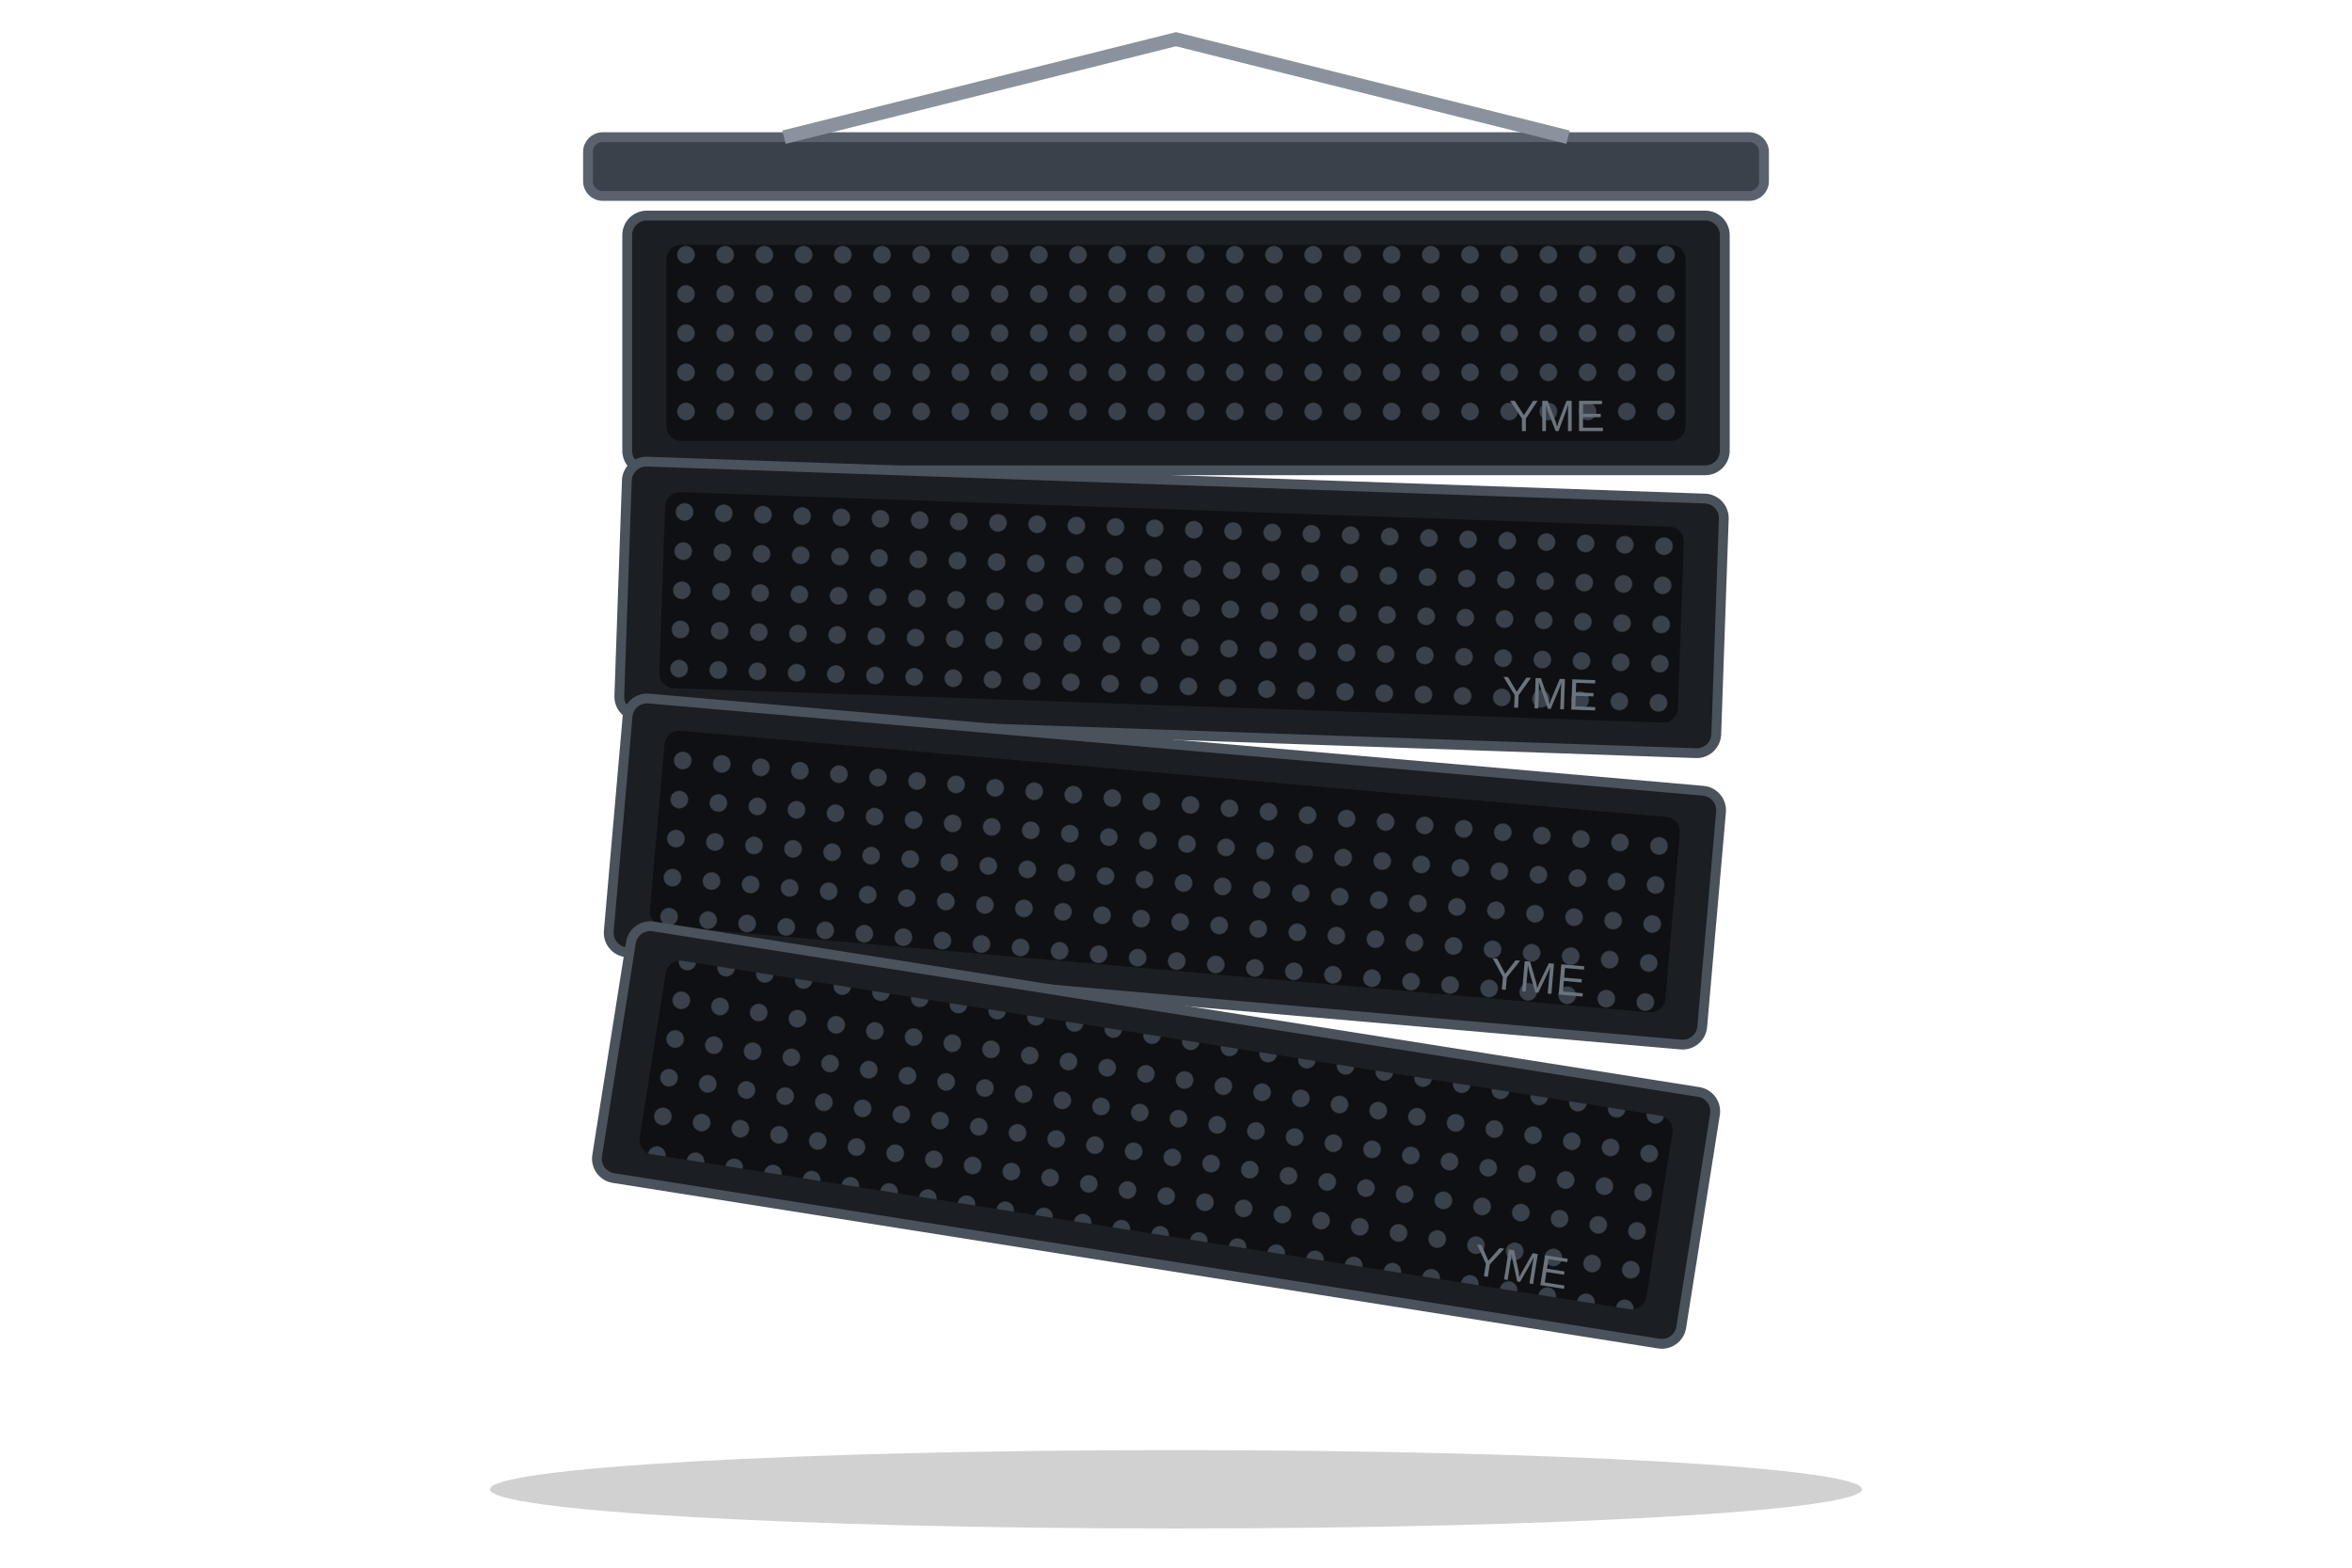
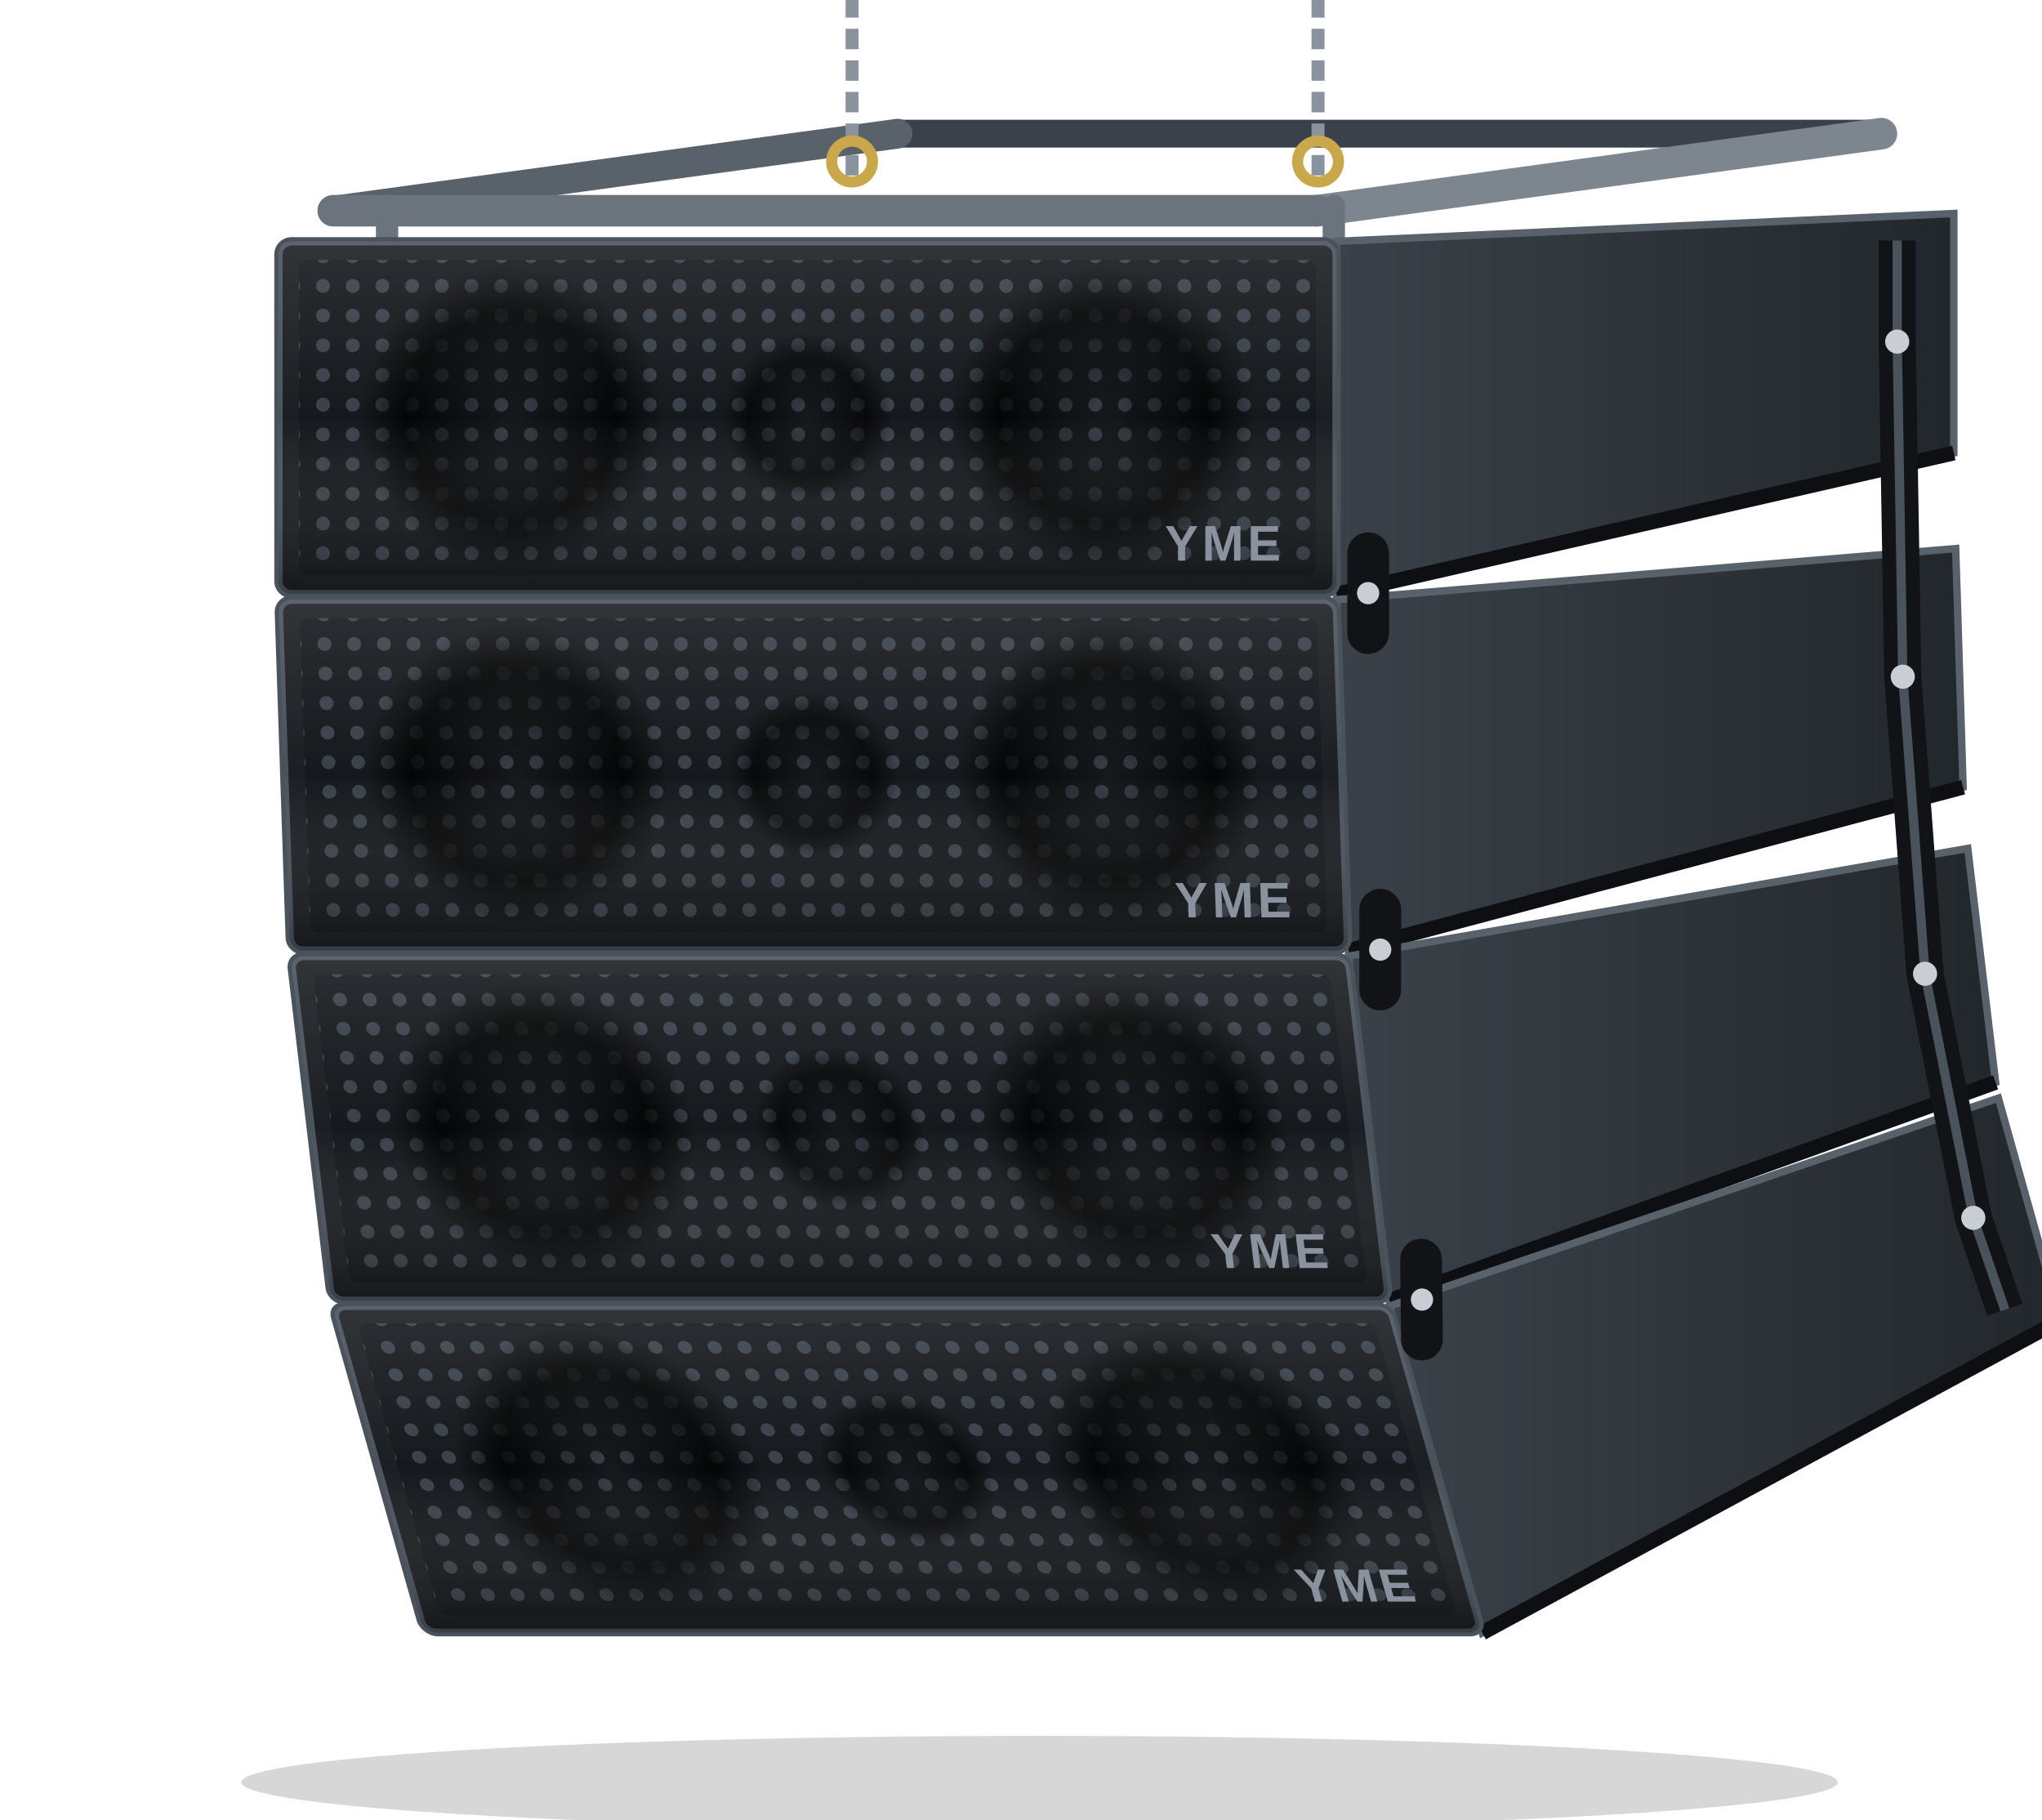
- <svg xmlns="http://www.w3.org/2000/svg" viewBox="0 0 240 160" width="480" height="320">
+ <svg xmlns="http://www.w3.org/2000/svg" viewBox="10 -2 220 196" width="440" height="392">
  <defs>
    <pattern id="g" width="4" height="4" patternUnits="userSpaceOnUse">
      <rect width="4" height="4" fill="#0e1013" />
      <circle cx="2" cy="2" r=".9" fill="#3a414a" />
    </pattern>
    <linearGradient id="sh" x1="0" y1="0" x2="0" y2="1">
      <stop offset="0" stop-color="#fff" stop-opacity=".14" />
      <stop offset="1" stop-color="#fff" stop-opacity="0" />
    </linearGradient>
    <linearGradient id="scr" x1="0" y1="0" x2="1" y2="1">
      <stop offset="0" stop-color="#123456" />
      <stop offset=".6" stop-color="#1f5f8f" />
      <stop offset="1" stop-color="#c8a84b" />
    </linearGradient>
    <radialGradient id="cone" cx="50%" cy="45%" r="55%">
      <stop offset="0" stop-color="#3a414a" />
      <stop offset="1" stop-color="#121417" />
    </radialGradient>
    <linearGradient id="wht" x1="0" y1="0" x2="0" y2="1">
      <stop offset="0" stop-color="#ffffff" />
      <stop offset="1" stop-color="#cfd6de" />
    </linearGradient>
  </defs>
-   <ellipse cx="120" cy="152" rx="70" ry="4" fill="#000" opacity=".18" />
-   <rect x="60" y="14" width="120" height="6" rx="1.5" fill="#3a414a" stroke="#5a636d" />
-   <path d="M80 14 L120 4 L160 14" fill="none" stroke="#8a939d" stroke-width="1.4" />
-   <g transform="rotate(0 120 22)">
-     <rect x="64" y="22" width="112" height="26" rx="2" fill="#1b1e22" stroke="#4a525c" />
-     <rect x="68" y="25" width="104" height="20" rx="1.5" fill="url(#g)" />
-     <text x="154" y="44" font-family="Segoe UI,Arial" font-size="4.5" fill="#6b737c">YME</text>
+   <defs>
+     <pattern id="iag" width="3.2" height="3.2" patternUnits="userSpaceOnUse">
+       <rect width="3.2" height="3.2" fill="#15181c" />
+       <circle cx="1.6" cy="1.6" r=".75" fill="#3a414a" />
+     </pattern>
+     <linearGradient id="iaside" x1="0" y1="0" x2="1" y2="0">
+       <stop offset="0" stop-color="#3a4148" />
+       <stop offset="1" stop-color="#22272c" />
+     </linearGradient>
+     <linearGradient id="iash" x1="0" y1="0" x2="0" y2="1">
+       <stop offset="0" stop-color="#fff" stop-opacity=".10" />
+       <stop offset=".5" stop-color="#fff" stop-opacity="0" />
+       <stop offset="1" stop-color="#000" stop-opacity=".25" />
+     </linearGradient>
+     <radialGradient id="iaw" cx="50%" cy="50%" r="50%">
+       <stop offset="0" stop-color="#000" stop-opacity=".0" />
+       <stop offset=".7" stop-color="#000" stop-opacity=".8" />
+       <stop offset="1" stop-color="#000" stop-opacity=".0" />
+     </radialGradient>
+   </defs>
+   <ellipse cx="122" cy="190" rx="86" ry="5" fill="#000" opacity=".16" />
+   <line x1="106.7" y1="12.4" x2="212.7" y2="12.4" stroke="#3a414a" stroke-width="3" stroke-linecap="round" />
+   <line x1="45.9" y1="20.7" x2="106.7" y2="12.4" stroke="#59616b" stroke-width="3.2" stroke-linecap="round" />
+   <line x1="151.9" y1="20.7" x2="212.7" y2="12.4" stroke="#7d858e" stroke-width="3.4" stroke-linecap="round" />
+   <line x1="45.9" y1="20.7" x2="151.9" y2="20.7" stroke="#6b737c" stroke-width="3.4" stroke-linecap="round" />
+   <line x1="51.7" y1="20.2" x2="51.7" y2="25.2" stroke="#6b737c" stroke-width="2.4" stroke-linecap="round" />
+   <line x1="153.7" y1="20.2" x2="153.7" y2="25.2" stroke="#6b737c" stroke-width="2.4" stroke-linecap="round" />
+   <line x1="101.8" y1="16.9" x2="101.8" y2="-7.1" stroke="#8a939d" stroke-width="1.4" stroke-dasharray="2.2 1.2" />
+   <circle cx="101.8" cy="15.4" r="2.2" fill="none" stroke="#c8a84b" stroke-width="1.2" />
+   <line x1="152.0" y1="16.9" x2="152.0" y2="-7.1" stroke="#8a939d" stroke-width="1.4" stroke-dasharray="2.2 1.2" />
+   <circle cx="152.0" cy="15.4" r="2.2" fill="none" stroke="#c8a84b" stroke-width="1.2" />
+   <polygon points="154.0,24.0 220.5,21.0 220.5,46.8 154.0,62.0" fill="url(#iaside)" stroke="#59616b" stroke-width=".8" />
+   <line x1="154.0" y1="62.0" x2="220.5" y2="46.8" stroke="#0d0f12" stroke-width="1.6" />
+   <g transform="matrix(1 0 0 1 40.00 24.00)">
+     <rect width="114" height="38" rx="1.4" fill="#1b1e22" stroke="#4a525c" stroke-width=".9" />
+     <rect x="2.2" y="2" width="109.6" height="34" rx="1" fill="url(#iag)" />
+     <ellipse cx="25.1" cy="19.0" rx="16.3" ry="16.3" fill="url(#iaw)" />
+     <ellipse cx="88.9" cy="19.0" rx="16.3" ry="16.3" fill="url(#iaw)" />
+     <ellipse cx="57.0" cy="19.0" rx="9.1" ry="9.1" fill="url(#iaw)" opacity=".8" />
+     <rect width="114" height="38" rx="1.4" fill="url(#iash)" />
+     <text x="108" y="34.4" text-anchor="end" font-family="Segoe UI,Arial" font-size="5.4" font-weight="700" fill="#8a939d" letter-spacing=".4">YME</text>
  </g>
-   <g transform="rotate(2 120 49)">
-     <rect x="64" y="49" width="112" height="26" rx="2" fill="#1b1e22" stroke="#4a525c" />
-     <rect x="68" y="52" width="104" height="20" rx="1.5" fill="url(#g)" />
-     <text x="154" y="71" font-family="Segoe UI,Arial" font-size="4.5" fill="#6b737c">YME</text>
+   <polygon points="154.0,62.6 220.7,57.1 221.5,82.8 155.3,100.4" fill="url(#iaside)" stroke="#59616b" stroke-width=".8" />
+   <line x1="155.3" y1="100.4" x2="221.5" y2="82.8" stroke="#0d0f12" stroke-width="1.6" />
+   <g transform="matrix(1 0 0.0332 0.9949 40.00 62.60)">
+     <rect width="114" height="38" rx="1.4" fill="#1b1e22" stroke="#4a525c" stroke-width=".9" />
+     <rect x="2.2" y="2" width="109.6" height="34" rx="1" fill="url(#iag)" />
+     <ellipse cx="25.1" cy="19.0" rx="16.3" ry="16.3" fill="url(#iaw)" />
+     <ellipse cx="88.9" cy="19.0" rx="16.3" ry="16.3" fill="url(#iaw)" />
+     <ellipse cx="57.0" cy="19.0" rx="9.1" ry="9.1" fill="url(#iaw)" opacity=".8" />
+     <rect width="114" height="38" rx="1.4" fill="url(#iash)" />
+     <text x="108" y="34.4" text-anchor="end" font-family="Segoe UI,Arial" font-size="5.4" font-weight="700" fill="#8a939d" letter-spacing=".4">YME</text>
  </g>
-   <g transform="rotate(5 120 76)">
-     <rect x="64" y="76" width="112" height="26" rx="2" fill="#1b1e22" stroke="#4a525c" />
-     <rect x="68" y="79" width="104" height="20" rx="1.5" fill="url(#g)" />
-     <text x="154" y="98" font-family="Segoe UI,Arial" font-size="4.5" fill="#6b737c">YME</text>
+   <polygon points="155.3,101.0 222.0,89.4 225.0,114.6 159.7,138.1" fill="url(#iaside)" stroke="#59616b" stroke-width=".8" />
+   <line x1="159.7" y1="138.1" x2="225.0" y2="114.6" stroke="#0d0f12" stroke-width="1.6" />
+   <g transform="matrix(1 0 0.1158 0.9767 41.28 101.00)">
+     <rect width="114" height="38" rx="1.4" fill="#1b1e22" stroke="#4a525c" stroke-width=".9" />
+     <rect x="2.2" y="2" width="109.6" height="34" rx="1" fill="url(#iag)" />
+     <ellipse cx="25.1" cy="19.0" rx="16.3" ry="16.3" fill="url(#iaw)" />
+     <ellipse cx="88.9" cy="19.0" rx="16.3" ry="16.3" fill="url(#iaw)" />
+     <ellipse cx="57.0" cy="19.0" rx="9.1" ry="9.1" fill="url(#iaw)" opacity=".8" />
+     <rect width="114" height="38" rx="1.4" fill="url(#iash)" />
+     <text x="108" y="34.4" text-anchor="end" font-family="Segoe UI,Arial" font-size="5.4" font-weight="700" fill="#8a939d" letter-spacing=".4">YME</text>
  </g>
-   <g transform="rotate(9 120 103)">
-     <rect x="64" y="103" width="112" height="26" rx="2" fill="#1b1e22" stroke="#4a525c" />
-     <rect x="68" y="106" width="104" height="20" rx="1.5" fill="url(#g)" />
-     <text x="154" y="125" font-family="Segoe UI,Arial" font-size="4.5" fill="#6b737c">YME</text>
+   <polygon points="159.7,138.7 225.3,116.3 232.0,140.2 169.7,173.9" fill="url(#iaside)" stroke="#59616b" stroke-width=".8" />
+   <line x1="169.7" y1="173.9" x2="232.0" y2="140.2" stroke="#0d0f12" stroke-width="1.6" />
+   <g transform="matrix(1 0 0.2619 0.9254 45.75 138.70)">
+     <rect width="114" height="38" rx="1.4" fill="#1b1e22" stroke="#4a525c" stroke-width=".9" />
+     <rect x="2.2" y="2" width="109.6" height="34" rx="1" fill="url(#iag)" />
+     <ellipse cx="25.1" cy="19.0" rx="16.3" ry="16.3" fill="url(#iaw)" />
+     <ellipse cx="88.9" cy="19.0" rx="16.3" ry="16.3" fill="url(#iaw)" />
+     <ellipse cx="57.0" cy="19.0" rx="9.1" ry="9.1" fill="url(#iaw)" opacity=".8" />
+     <rect width="114" height="38" rx="1.4" fill="url(#iash)" />
+     <text x="108" y="34.4" text-anchor="end" font-family="Segoe UI,Arial" font-size="5.4" font-weight="700" fill="#8a939d" letter-spacing=".4">YME</text>
  </g>
+   <polyline points="214.4,23.9 214.4,34.8 215.0,70.9 217.4,102.9 222.6,129.2 226.0,139.1" fill="none" stroke="#111316" stroke-width="4" stroke-linejoin="round" />
+   <polyline points="214.4,23.9 214.4,34.8 215.0,70.9 217.4,102.9 222.6,129.2 226.0,139.1" fill="none" stroke="#4a525c" stroke-width="1" stroke-linejoin="round" />
+   <circle cx="214.4" cy="34.8" r="1.3" fill="#c9ced4" />
+   <circle cx="215.0" cy="70.9" r="1.3" fill="#c9ced4" />
+   <circle cx="217.4" cy="102.9" r="1.3" fill="#c9ced4" />
+   <circle cx="222.6" cy="129.2" r="1.3" fill="#c9ced4" />
+   <line x1="157.4" y1="57.6" x2="157.4" y2="66.2" stroke="#111316" stroke-width="4.5" stroke-linecap="round" />
+   <circle cx="157.4" cy="61.9" r="1.2" fill="#c9ced4" />
+   <line x1="158.7" y1="96.0" x2="158.7" y2="104.6" stroke="#111316" stroke-width="4.5" stroke-linecap="round" />
+   <circle cx="158.7" cy="100.3" r="1.2" fill="#c9ced4" />
+   <line x1="163.1" y1="133.7" x2="163.2" y2="142.3" stroke="#111316" stroke-width="4.5" stroke-linecap="round" />
+   <circle cx="163.2" cy="138.0" r="1.2" fill="#c9ced4" />
</svg>
